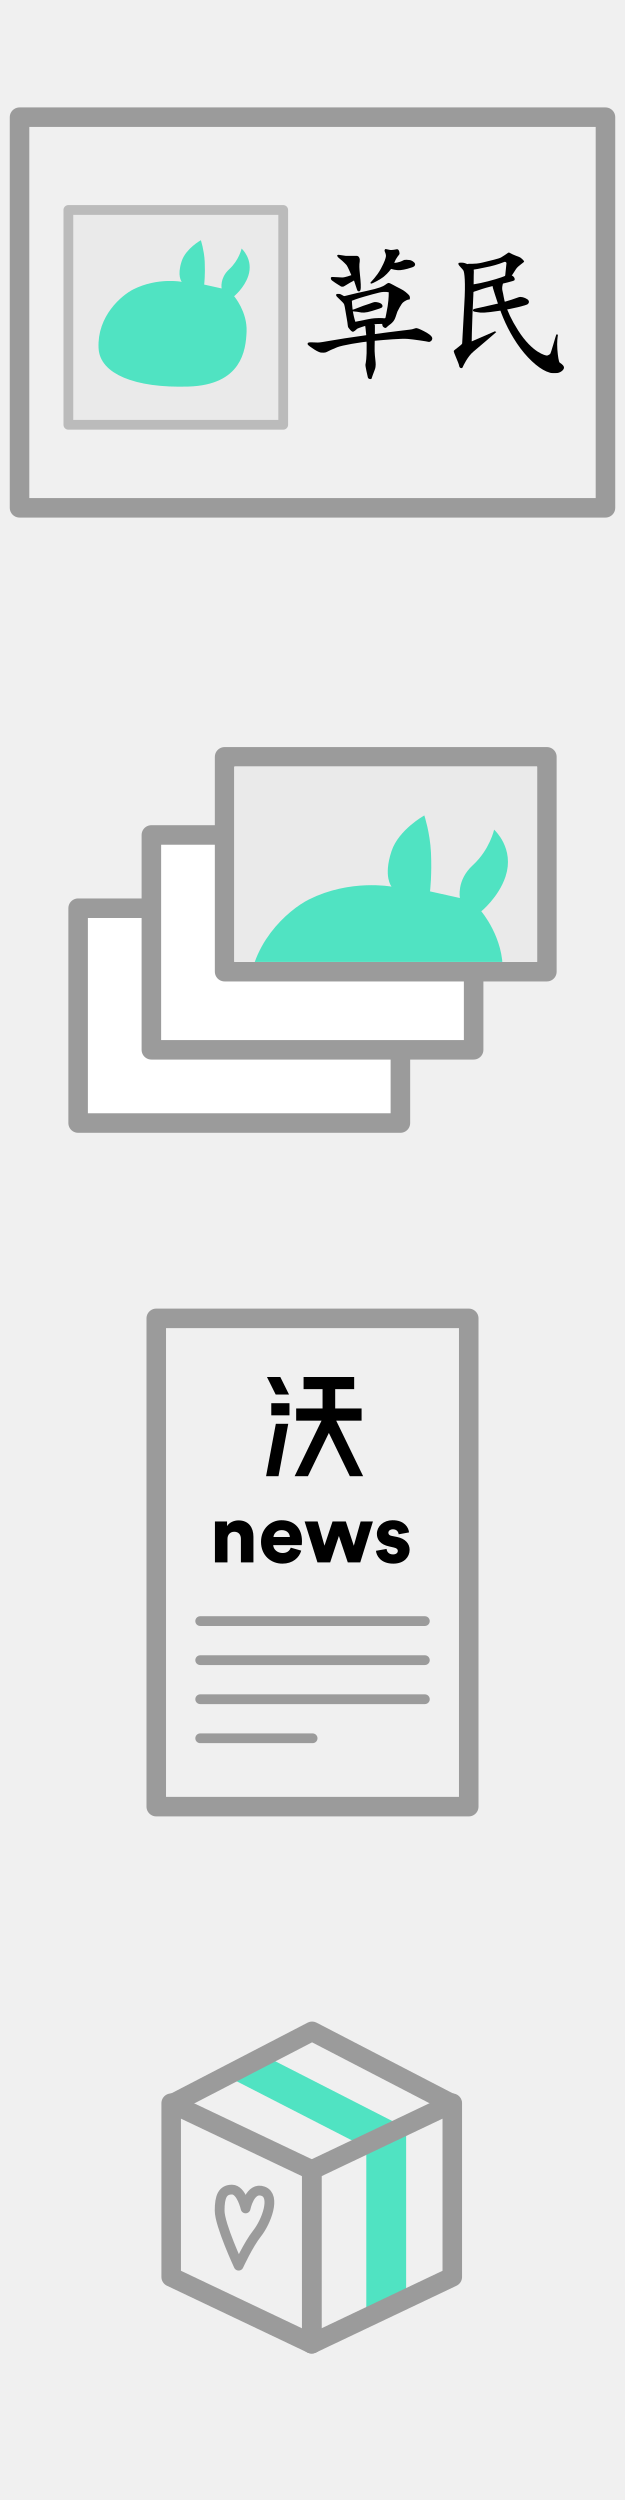
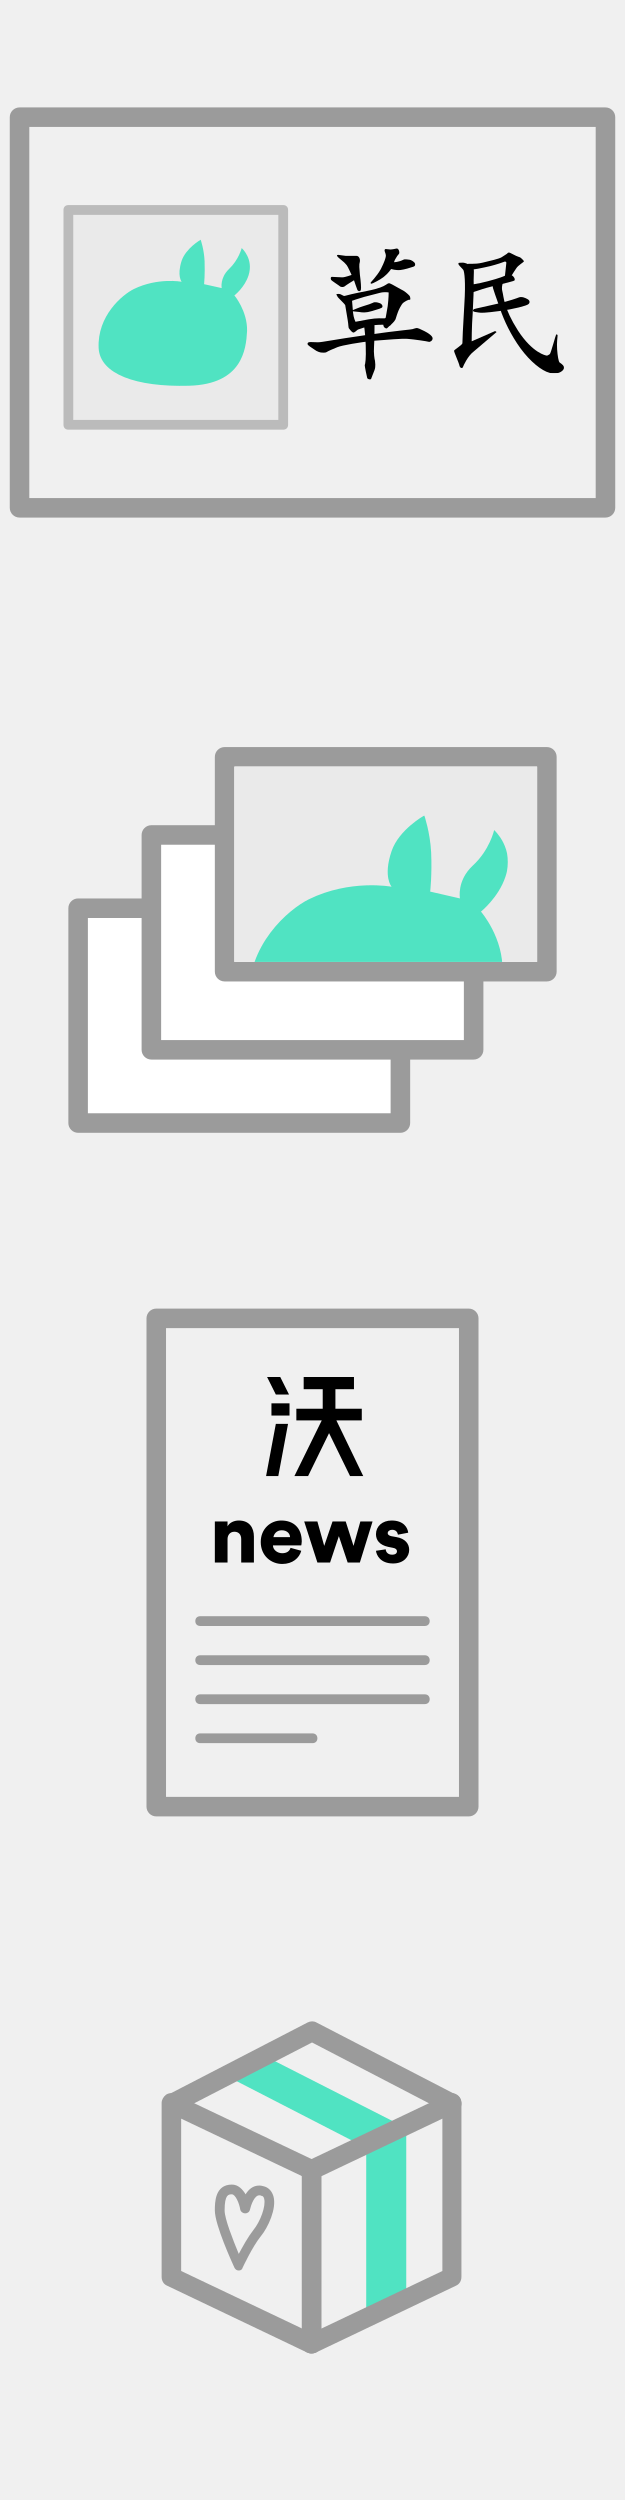
- <svg xmlns="http://www.w3.org/2000/svg" xmlns:xlink="http://www.w3.org/1999/xlink" width="128px" height="512px" viewBox="0 0 128 512" version="1.1">
-   <defs>
-     <polygon id="path-1" points="15.212 19.234 15.212 0.279 0.489 0.279 0.489 19.234 15.212 19.234" />
-     <polygon id="path-3" points="0 0 62 0 62 40 0 40" />
-   </defs>
-   <g id="Home" stroke="none" stroke-width="1" fill="none" fill-rule="evenodd">
+ <svg xmlns="http://www.w3.org/2000/svg" version="1.1" id="Layer_1" x="0px" y="0px" viewBox="0 0 128 512" enable-background="new 0 0 128 512" xml:space="preserve">
+   <g id="Home">
    <g id="wo-august-2-gifts">
      <g id="草民證" transform="translate(4, 24)">
-         <rect id="Rectangle-12" stroke="#9B9B9B" stroke-width="4" stroke-linecap="round" stroke-linejoin="round" x="0" y="0" width="120" height="80" />
+         <g id="Rectangle-12">
+           <path fill="#9B9B9B" d="M120,82H0c-1.1,0-2-0.9-2-2V0c0-1.1,0.9-2,2-2h120c1.1,0,2,0.9,2,2v80C122,81.1,121.1,82,120,82z M2,78      h116V2H2V78z" />
+         </g>
        <g id="草民頭像" transform="translate(10, 19)">
-           <rect id="Rectangle-28" stroke="#BBBBBB" stroke-width="2" stroke-linecap="round" stroke-linejoin="round" fill="#EAEAEA" x="0" y="0" width="44" height="44" />
-           <path d="M23.218,14.712 C23.218,14.712 22.193,13.528 23.218,10.455 C24.069,7.9 27.135,6.197 27.135,6.197 C27.135,6.197 27.816,8.241 27.929,10.625 C28.056,13.288 27.816,15.28 27.816,15.28 L31.392,16.075 C31.392,16.075 30.964,13.955 32.925,12.158 C34.968,10.284 35.479,7.9 35.479,7.9 C35.479,7.9 37.977,10.114 36.842,13.52 C36.021,15.981 33.947,17.664 33.947,17.664 C33.947,17.664 36.671,20.843 36.501,24.93 C36.341,28.769 35.479,35.83 24.58,36.17 C13.681,36.511 6.458,33.609 6.188,28.336 C5.847,21.695 10.956,17.437 13.34,16.245 C18.283,13.774 23.218,14.712 23.218,14.712 L23.218,14.712 Z" id="Page-1" fill="#50E3C2" />
+           <g id="Rectangle-28">
+             <rect fill="#EAEAEA" width="44" height="44" />
+             <path fill="#BBBBBB" d="M44,45H0c-0.6,0-1-0.4-1-1V0c0-0.6,0.4-1,1-1h44c0.6,0,1,0.4,1,1v44C45,44.6,44.6,45,44,45z M1,43h42V1       H1V43z" />
+           </g>
+           <g id="Page-1">
+             <path fill="#50E3C2" d="M23.2,14.7c0,0-1-1.2,0-4.3c0.9-2.6,3.9-4.3,3.9-4.3s0.7,2,0.8,4.4c0.1,2.7-0.1,4.7-0.1,4.7l3.6,0.8       c0,0-0.4-2.1,1.5-3.9c2-1.9,2.6-4.3,2.6-4.3s2.5,2.2,1.4,5.6c-0.8,2.5-2.9,4.1-2.9,4.1s2.7,3.2,2.6,7.3       c-0.2,3.8-1,10.9-11.9,11.2S6.5,33.6,6.2,28.3c-0.3-6.6,4.8-10.9,7.2-12.1C18.3,13.8,23.2,14.7,23.2,14.7L23.2,14.7z" />
+           </g>
        </g>
      </g>
-       <g id="Postcards" transform="translate(16, 155)" stroke="#9B9B9B" stroke-width="4" fill="#FFFFFF" stroke-linecap="round" stroke-linejoin="round">
-         <rect id="Rectangle-12" x="0" y="31" width="66" height="44" />
-         <rect id="Rectangle-12" x="15" y="16" width="66" height="44" />
-         <rect id="Rectangle-12" x="30" y="0" width="66" height="44" />
+       <g id="Postcards" transform="translate(16, 155)">
+         <g id="Rectangle-12_1_">
+           <rect y="31" fill="#FFFFFF" width="66" height="44" />
+           <path fill="#9B9B9B" d="M66,77H0c-1.1,0-2-0.9-2-2V31c0-1.1,0.9-2,2-2h66c1.1,0,2,0.9,2,2v44C68,76.1,67.1,77,66,77z M2,73h62      V33H2V73z" />
+         </g>
+         <g id="Rectangle-12_2_">
+           <rect x="15" y="16" fill="#FFFFFF" width="66" height="44" />
+           <path fill="#9B9B9B" d="M81,62H15c-1.1,0-2-0.9-2-2V16c0-1.1,0.9-2,2-2h66c1.1,0,2,0.9,2,2v44C83,61.1,82.1,62,81,62z M17,58h62      V18H17V58z" />
+         </g>
+         <g id="Rectangle-12_3_">
+           <rect x="30" fill="#FFFFFF" width="66" height="44" />
+           <path fill="#9B9B9B" d="M96,46H30c-1.1,0-2-0.9-2-2V0c0-1.1,0.9-2,2-2h66c1.1,0,2,0.9,2,2v44C98,45.1,97.1,46,96,46z M32,42h62      V2H32V42z" />
+         </g>
      </g>
      <g id="草報" transform="translate(32, 270)">
-         <rect id="Rectangle-13" stroke="#9B9B9B" stroke-width="4" stroke-linecap="round" stroke-linejoin="round" x="0" y="0" width="64" height="100" />
-         <path d="M14.585,45.172 C14.585,44.328 15.125,43.704 15.969,43.704 C16.897,43.704 17.336,44.328 17.336,45.155 L17.336,49.983 L19.902,49.983 L19.902,44.716 C19.902,42.877 18.957,41.374 16.847,41.374 C15.986,41.374 14.956,41.763 14.501,42.556 L14.501,41.594 L12.019,41.594 L12.019,49.983 L14.585,49.983 L14.585,45.172 Z M24.004,44.784 C24.054,44.159 24.594,43.366 25.675,43.366 C26.89,43.366 27.329,44.143 27.363,44.784 L24.004,44.784 Z M27.548,46.961 C27.312,47.62 26.789,48.059 25.86,48.059 C24.865,48.059 24.004,47.383 23.953,46.438 L29.793,46.438 C29.81,46.387 29.844,45.999 29.844,45.645 C29.844,42.944 28.24,41.341 25.641,41.341 C23.464,41.341 21.455,43.062 21.455,45.763 C21.455,48.582 23.514,50.236 25.827,50.236 C27.953,50.236 29.287,49.021 29.692,47.569 L27.548,46.961 Z M36.106,41.594 L34.452,46.556 L33.051,41.594 L30.384,41.594 L33.017,49.983 L35.617,49.983 L37.406,44.564 L39.229,49.983 L41.778,49.983 L44.377,41.594 L41.862,41.594 L40.461,46.573 L38.824,41.594 L36.106,41.594 Z M45.002,47.603 C45.069,48.531 45.913,50.236 48.546,50.236 C50.791,50.236 51.889,48.835 51.889,47.4 C51.889,46.168 51.045,45.122 49.306,44.767 L48.192,44.548 C47.821,44.48 47.534,44.278 47.534,43.923 C47.534,43.484 47.956,43.197 48.445,43.197 C49.222,43.197 49.576,43.67 49.644,44.227 L51.77,43.839 C51.686,42.86 50.842,41.341 48.411,41.341 C46.538,41.341 45.187,42.59 45.187,44.126 C45.187,45.307 45.896,46.32 47.686,46.708 L48.648,46.928 C49.272,47.063 49.475,47.316 49.475,47.62 C49.475,47.991 49.154,48.345 48.496,48.345 C47.618,48.345 47.213,47.788 47.179,47.215 L45.002,47.603 Z" id="news" fill="#000000" />
-         <g id="沃" transform="translate(22.49299, 12.004)" fill="#000000">
-           <polygon id="Fill-2" points="0.177 0 1.966 3.598 4.699 3.598 2.91 0" />
-           <polygon id="Fill-3" points="1.065 7.854 4.791 7.854 4.791 5.367 1.065 5.366" />
-           <polygon id="Fill-4" points="1.998 9.591 0 20.322 2.543 20.322 4.541 9.591" />
-           <polygon id="Fill-5" points="7.68 0 7.68 2.488 11.566 2.488 11.566 6.455 6.163 6.455 6.163 8.943 11.362 8.943 5.847 20.322 8.566 20.322 12.861 11.46 17.156 20.322 19.875 20.322 14.36 8.943 19.559 8.943 19.559 6.455 14.155 6.455 14.155 2.488 18.041 2.488 18.041 0" />
+         <g id="Rectangle-13">
+           <path fill="#9B9B9B" d="M64,102H0c-1.1,0-2-0.9-2-2V0c0-1.1,0.9-2,2-2h64c1.1,0,2,0.9,2,2v100C66,101.1,65.1,102,64,102z M2,98      h60V2H2V98z" />
        </g>
-         <path d="M9,62 L55.011,62" id="Line" stroke="#9B9B9B" stroke-width="2" stroke-linecap="round" stroke-linejoin="round" />
-         <path d="M9,70 L55.011,70" id="Line" stroke="#9B9B9B" stroke-width="2" stroke-linecap="round" stroke-linejoin="round" />
-         <path d="M9,78 L55.011,78" id="Line" stroke="#9B9B9B" stroke-width="2" stroke-linecap="round" stroke-linejoin="round" />
-         <path d="M9,86 L32.022,86" id="Line" stroke="#9B9B9B" stroke-width="2" stroke-linecap="round" stroke-linejoin="round" />
-       </g>
-       <g id="Page-1" transform="translate(63, 51)">
-         <path d="M6.337,1.18 C5.846,1.235 6.146,1.537 6.146,1.537 C6.086,1.627 6.636,2.014 7.154,2.469 C7.578,2.841 7.795,3.115 7.986,3.306 C8.177,3.499 8.954,5.35 8.954,5.35 C8.954,5.35 7.69,5.827 7.09,5.827 C6.49,5.827 5.391,5.699 5.028,5.721 C4.665,5.744 4.741,6.009 4.823,6.256 C4.905,6.503 6.553,7.475 6.746,7.614 C6.804,7.657 7.154,7.861 7.563,7.573 C7.972,7.285 9.499,6.448 9.499,6.448 C9.499,6.448 10.099,8.204 10.153,8.423 C10.208,8.643 10.644,8.862 10.808,8.424 C10.971,7.985 10.876,6.709 10.712,5.186 C10.583,3.982 10.548,3.21 10.671,2.552 C10.77,2.021 10.535,1.399 10.045,1.399 L7.809,1.399 L6.337,1.18 Z" id="Fill-1" fill="#000000" />
-         <path d="M15.783,0.453 C15.894,0.731 16.11,1.194 16.029,1.564 C15.947,1.934 15.865,2.428 15.007,4.033 C14.146,5.643 12.921,6.75 12.88,6.873 C12.839,6.997 12.921,7.08 13.084,7.08 C13.248,7.08 14.95,6.197 15.579,5.68 C16.479,4.939 17.092,4.075 17.092,4.075 C17.092,4.075 18.115,4.404 19.014,4.322 C19.914,4.239 21.1,3.869 21.427,3.745 C21.754,3.622 22.081,3.457 21.999,3.046 C21.918,2.634 21.141,2.264 20.936,2.264 C20.732,2.264 19.981,2.112 19.627,2.305 C18.646,2.84 17.746,2.84 17.746,2.84 C17.746,2.84 17.869,2.47 18.073,2.099 C18.278,1.728 18.605,1.317 18.769,1.111 C18.933,0.905 18.728,-0.041 18.278,0.041 C17.828,0.123 17.419,0.206 17.092,0.206 C16.765,0.206 16.152,0 15.988,0 C15.825,0 15.702,0.247 15.783,0.453" id="Fill-3" fill="#000000" />
-         <path d="M9.063,10.592 C9.063,10.592 9.117,11.936 9.308,13.006 C9.499,14.076 9.772,14.9 9.772,14.9 C9.772,14.9 10.835,14.68 12.498,14.35 C14.161,14.021 15.524,14.159 15.688,14.186 C15.852,14.213 15.961,14.103 15.961,13.994 C15.961,13.884 16.191,13.024 16.397,11.689 C16.642,10.098 16.615,8.863 16.615,8.863 C16.615,8.863 15.824,8.644 14.679,8.918 C13.534,9.192 13.098,9.329 11.626,9.741 C10.154,10.152 9.063,10.592 9.063,10.592 M6.391,9.192 C6.936,9.192 7.264,9.686 7.591,9.631 C7.918,9.576 9.444,9.137 12.062,8.588 C14.679,8.04 15.552,7.6 15.824,7.381 C16.097,7.162 16.424,6.942 16.642,6.942 C16.86,6.942 18.006,7.656 18.932,8.094 C19.859,8.534 20.404,9.082 20.731,9.411 C21.059,9.741 21.004,10.399 20.786,10.345 C20.568,10.29 19.914,10.619 19.532,10.948 C19.151,11.278 18.496,12.595 18.387,12.814 C18.278,13.033 18.114,13.747 17.842,14.35 C17.569,14.954 16.969,15.394 16.806,15.503 C16.642,15.613 16.397,15.832 16.097,16.107 C15.88,16.306 15.464,15.986 15.361,15.777 C15.279,15.613 15.279,15.338 15.279,15.338 C15.279,15.338 13.534,15.338 12.716,15.503 C11.898,15.668 10.317,16.217 10.154,16.326 C9.99,16.436 9.499,17.04 9.172,16.93 C8.845,16.82 8.518,16.271 8.354,16.107 C8.191,15.942 8.245,15.394 8.027,14.296 C7.809,13.198 7.645,11.772 7.481,11.332 C7.318,10.893 5.846,9.748 5.846,9.521 C5.846,9.192 5.846,9.192 6.391,9.192" id="Fill-5" fill="#000000" />
-         <path d="M9.09,12.704 C9.153,12.81 9.99,12.787 10.562,12.924 C11.135,13.061 11.817,13.116 13.207,12.677 C14.598,12.238 15.197,12.1 15.306,11.853 C15.416,11.607 15.279,11.25 14.816,11.058 C14.352,10.866 13.725,10.783 13.371,10.948 C13.016,11.113 12.334,11.305 11.38,11.634 C10.426,11.963 9.553,12.375 9.308,12.403 C9.063,12.43 9.008,12.567 9.09,12.704" id="Fill-7" fill="#000000" />
-         <path d="M0.012,19.509 C0.012,19.683 0.829,20.222 1.374,20.579 C1.92,20.936 2.547,21.21 2.738,21.21 C2.928,21.21 3.556,21.292 3.883,21.101 C4.21,20.909 5.11,20.497 6.064,20.113 C7.018,19.728 10.699,19.07 13.371,18.823 C16.042,18.576 19.232,18.302 20.513,18.411 C21.795,18.521 24.521,18.933 24.766,19.015 C25.012,19.098 25.53,18.796 25.53,18.302 C25.53,17.808 24.63,17.232 23.812,16.82 C22.995,16.409 22.422,16.134 22.122,16.216 C21.822,16.299 21.632,16.353 21.386,16.436 C21.141,16.518 19.069,16.683 12.035,17.644 C5.001,18.604 2.983,19.152 2.084,19.152 C1.184,19.152 0.475,19.043 0.203,19.152 C-0.07,19.262 0.012,19.372 0.012,19.509" id="Fill-9" fill="#000000" />
-         <path d="M12.035,14.652 C12.245,14.547 13.098,14.954 13.371,15.092 C13.643,15.229 13.78,15.503 13.78,15.695 C13.78,15.887 13.78,18.658 13.725,19.948 C13.67,21.238 13.862,22.527 13.888,22.856 C13.916,23.186 14.052,23.982 13.752,24.723 C13.453,25.464 13.152,26.341 13.098,26.534 C13.044,26.725 12.416,26.671 12.334,26.287 C12.253,25.902 11.789,23.982 11.844,23.653 C11.899,23.323 12.144,22.445 12.089,19.509 C12.035,16.573 11.68,15.283 11.708,15.064 C11.735,14.845 11.871,14.735 12.035,14.652" id="Fill-11" fill="#000000" />
-         <path d="M30.888,3.14 C30.923,3.357 31.715,4.08 31.894,4.382 C32.12,4.761 32.377,6.678 32.089,11.349 C31.801,16.02 31.699,19.069 31.65,19.345 C31.601,19.62 30.039,20.639 29.935,20.861 C29.83,21.083 30.967,23.365 31.032,23.913 C31.097,24.46 31.644,24.504 31.747,24.228 C31.851,23.951 32.793,21.956 33.973,20.999 C35.154,20.041 38.638,17.007 38.638,17.007 L38.362,16.847 L33.604,18.92 C33.604,18.92 33.653,15.873 33.765,13.346 C33.878,10.819 34.037,7.851 34.008,6.425 C33.98,4.998 34.179,4.061 33.845,3.739 C33.511,3.416 32.299,2.782 31.644,2.796 C30.991,2.809 30.826,2.757 30.888,3.14" id="Fill-13" fill="#000000" />
-         <path d="M32.716,3.096 C32.968,2.919 34.082,3.197 35.779,2.776 C37.476,2.356 39.216,1.977 39.637,1.711 C40.057,1.445 40.858,0.957 40.983,0.826 C41.108,0.694 41.279,0.691 41.452,0.816 C41.625,0.941 42.27,1.228 42.7,1.391 C43.13,1.554 43.3,1.594 43.516,1.718 C43.732,1.842 44.339,2.388 44.343,2.559 C44.347,2.731 43.166,3.398 42.711,4.051 C42.255,4.704 41.388,6.138 41.222,6.356 C41.056,6.573 40.444,5.814 40.441,5.684 C40.439,5.556 40.729,3.062 40.726,2.89 C40.723,2.718 40.464,2.552 40.295,2.641 C40.126,2.731 38.645,3.276 37.372,3.559 C36.099,3.842 33.382,4.412 33.081,4.29 C32.78,4.167 32.59,3.184 32.716,3.096" id="Fill-15" fill="#000000" />
-         <path d="M33.227,7.333 C33.402,7.286 34.589,7.22 36.922,6.614 C39.254,6.009 40.565,5.511 40.732,5.336 C40.9,5.16 41.669,5.274 42.015,5.524 C42.362,5.774 42.497,6.157 42.373,6.375 C42.25,6.592 40.339,6.974 37.54,7.674 C34.74,8.375 33.815,8.994 33.258,8.877 C32.702,8.759 32.85,7.684 32.89,7.511 C32.929,7.339 33.058,7.379 33.227,7.333" id="Fill-17" fill="#000000" />
-         <path d="M33.889,12.682 C34.031,12.888 34.446,12.843 34.96,12.961 C35.474,13.08 36.242,13.107 39.217,12.66 C42.192,12.214 44.779,11.518 45.072,11.297 C45.366,11.076 45.485,10.602 44.966,10.269 C44.448,9.936 43.719,9.694 43.211,9.876 C42.703,10.058 41.307,10.601 38.804,11.21 C36.301,11.818 34.221,12.204 34.052,12.293 C33.883,12.382 33.801,12.555 33.889,12.682" id="Fill-19" fill="#000000" />
-         <g id="Group-23" transform="translate(37.2963, 6.226529)">
-           <mask id="mask-2" fill="white">
-             <use xlink:href="#path-1" />
-           </mask>
-           <g id="Clip-22" />
-           <path d="M1.336,0.283 C1.583,0.257 2.442,0.383 2.651,0.626 C2.861,0.869 2.34,1.415 2.649,2.52 C2.957,3.625 2.879,5.85 5.835,10.483 C8.792,15.116 11.5,15.596 11.705,15.592 C11.909,15.588 12.152,15.418 12.353,15.291 C12.555,15.163 13.543,11.355 13.664,11.271 C13.785,11.186 13.991,11.305 13.954,11.471 C13.916,11.636 13.736,12.875 13.848,14.313 C13.958,15.752 14.144,16.859 14.311,17.021 C14.478,17.182 15.014,17.418 15.188,17.909 C15.361,18.399 14.597,19.073 13.822,19.172 C13.278,19.241 12.803,19.357 11.606,18.846 C9.826,18.086 7.457,15.925 5.56,13.082 C3.662,10.239 2.545,7.586 1.631,4.805 C0.716,2.025 0.367,0.961 0.527,0.752 C0.687,0.543 0.846,0.334 1.336,0.283" id="Fill-21" fill="#000000" mask="url(#mask-2)" />
+         <g id="news">
+           <path d="M14.6,45.2c0-0.8,0.5-1.5,1.4-1.5c0.9,0,1.4,0.6,1.4,1.5V50h2.6v-5.3c0-1.8-0.9-3.3-3.1-3.3c-0.9,0-1.9,0.4-2.3,1.2v-1      H12V50h2.6V45.2z M24,44.8c0.1-0.6,0.6-1.4,1.7-1.4c1.2,0,1.7,0.8,1.7,1.4H24z M27.5,47c-0.2,0.7-0.8,1.1-1.7,1.1      c-1,0-1.9-0.7-1.9-1.6h5.8c0-0.1,0.1-0.4,0.1-0.8c0-2.7-1.6-4.3-4.2-4.3c-2.2,0-4.2,1.7-4.2,4.4c0,2.8,2.1,4.5,4.4,4.5      c2.1,0,3.5-1.2,3.9-2.7L27.5,47z M36.1,41.6l-1.7,5l-1.4-5h-2.7L33,50h2.6l1.8-5.4l1.8,5.4h2.5l2.6-8.4h-2.5l-1.4,5l-1.6-5H36.1      z M45,47.6c0.1,0.9,0.9,2.6,3.5,2.6c2.2,0,3.3-1.4,3.3-2.8c0-1.2-0.8-2.3-2.6-2.6l-1.1-0.2c-0.4-0.1-0.7-0.3-0.7-0.6      c0-0.4,0.4-0.7,0.9-0.7c0.8,0,1.1,0.5,1.2,1l2.1-0.4c-0.1-1-0.9-2.5-3.4-2.5c-1.9,0-3.2,1.2-3.2,2.8c0,1.2,0.7,2.2,2.5,2.6      l1,0.2c0.6,0.1,0.8,0.4,0.8,0.7c0,0.4-0.3,0.7-1,0.7c-0.9,0-1.3-0.6-1.3-1.1L45,47.6z" />
+         </g>
+         <g id="沃" transform="translate(22.49299, 12.004)">
+           <g id="Fill-2">
+             <polygon points="0.2,0 2,3.6 4.7,3.6 2.9,0      " />
+           </g>
+           <g id="Fill-3">
+             <polygon points="1.1,7.9 4.8,7.9 4.8,5.4 1.1,5.4      " />
+           </g>
+           <g id="Fill-4">
+             <polygon points="2,9.6 0,20.3 2.5,20.3 4.5,9.6      " />
+           </g>
+           <g id="Fill-5">
+             <polygon points="7.7,0 7.7,2.5 11.6,2.5 11.6,6.5 6.2,6.5 6.2,8.9 11.4,8.9 5.8,20.3 8.6,20.3 12.9,11.5 17.2,20.3 19.9,20.3        14.4,8.9 19.6,8.9 19.6,6.5 14.2,6.5 14.2,2.5 18,2.5 18,0      " />
+           </g>
+         </g>
+         <g id="Line">
+           <path fill="#9B9B9B" d="M55,63H9c-0.6,0-1-0.4-1-1s0.4-1,1-1h46c0.6,0,1,0.4,1,1S55.6,63,55,63z" />
+         </g>
+         <g id="Line_1_">
+           <path fill="#9B9B9B" d="M55,71H9c-0.6,0-1-0.4-1-1s0.4-1,1-1h46c0.6,0,1,0.4,1,1S55.6,71,55,71z" />
+         </g>
+         <g id="Line_2_">
+           <path fill="#9B9B9B" d="M55,79H9c-0.6,0-1-0.4-1-1s0.4-1,1-1h46c0.6,0,1,0.4,1,1S55.6,79,55,79z" />
+         </g>
+         <g id="Line_3_">
+           <path fill="#9B9B9B" d="M32,87H9c-0.6,0-1-0.4-1-1s0.4-1,1-1h23c0.6,0,1,0.4,1,1S32.6,87,32,87z" />
        </g>
      </g>
-       <g id="Page-1" transform="translate(48, 157)">
-         <mask id="mask-4" fill="white">
-           <use xlink:href="#path-3" />
+       <g id="Page-1_1_" transform="translate(63, 51)">
+         <g id="Fill-1">
+           <path d="M6.3,1.2C5.8,1.2,6.1,1.5,6.1,1.5C6.1,1.6,6.6,2,7.2,2.5C7.6,2.8,7.8,3.1,8,3.3c0.2,0.2,1,2,1,2S7.7,5.8,7.1,5.8      S5.4,5.7,5,5.7C4.7,5.7,4.7,6,4.8,6.3c0.1,0.2,1.7,1.2,1.9,1.4c0.1,0,0.4,0.2,0.8,0C8,7.3,9.5,6.4,9.5,6.4s0.6,1.8,0.7,2      c0.1,0.2,0.5,0.4,0.7,0C11,8,10.9,6.7,10.7,5.2c-0.1-1.2-0.2-2,0-2.6C10.8,2,10.5,1.4,10,1.4H7.8L6.3,1.2z" />
+         </g>
+         <g id="Fill-3_1_">
+           <path d="M15.8,0.5c0.1,0.3,0.3,0.7,0.2,1.1c-0.1,0.4-0.2,0.9-1,2.5c-0.9,1.6-2.1,2.7-2.1,2.8c0,0.1,0,0.2,0.2,0.2      c0.2,0,1.9-0.9,2.5-1.4c0.9-0.7,1.5-1.6,1.5-1.6s1,0.3,1.9,0.2c0.9-0.1,2.1-0.5,2.4-0.6C21.8,3.6,22.1,3.5,22,3      c-0.1-0.4-0.9-0.8-1.1-0.8c-0.2,0-1-0.2-1.3,0c-1,0.5-1.9,0.5-1.9,0.5s0.1-0.4,0.3-0.7c0.2-0.4,0.5-0.8,0.7-1      c0.2-0.2,0-1.2-0.5-1.1c-0.5,0.1-0.9,0.2-1.2,0.2S16.2,0,16,0S15.7,0.2,15.8,0.5" />
+         </g>
+         <g id="Fill-5_1_">
+           <path d="M9.1,10.6c0,0,0.1,1.3,0.2,2.4s0.5,1.9,0.5,1.9s1.1-0.2,2.7-0.5s3-0.2,3.2-0.2c0.2,0,0.3-0.1,0.3-0.2      c0-0.1,0.2-1,0.4-2.3c0.2-1.6,0.2-2.8,0.2-2.8s-0.8-0.2-1.9,0.1c-1.1,0.3-1.6,0.4-3.1,0.8C10.2,10.2,9.1,10.6,9.1,10.6 M6.4,9.2      c0.5,0,0.9,0.5,1.2,0.4c0.3-0.1,1.9-0.5,4.5-1c2.6-0.5,3.5-1,3.8-1.2c0.3-0.2,0.6-0.4,0.8-0.4c0.2,0,1.4,0.7,2.3,1.2      c0.9,0.4,1.5,1,1.8,1.3c0.3,0.3,0.3,1,0.1,0.9c-0.2-0.1-0.9,0.3-1.3,0.6c-0.4,0.3-1,1.6-1.1,1.9c-0.1,0.2-0.3,0.9-0.5,1.5      c-0.3,0.6-0.9,1-1,1.2c-0.2,0.1-0.4,0.3-0.7,0.6c-0.2,0.2-0.6-0.1-0.7-0.3c-0.1-0.2-0.1-0.4-0.1-0.4s-1.7,0-2.6,0.2      c-0.8,0.2-2.4,0.7-2.6,0.8c-0.2,0.1-0.7,0.7-1,0.6c-0.3-0.1-0.7-0.7-0.8-0.8c-0.2-0.2-0.1-0.7-0.3-1.8c-0.2-1.1-0.4-2.5-0.5-3      c-0.2-0.4-1.6-1.6-1.6-1.8C5.8,9.2,5.8,9.2,6.4,9.2" />
+         </g>
+         <g id="Fill-7">
+           <path d="M9.1,12.7c0.1,0.1,0.9,0.1,1.5,0.2c0.6,0.1,1.3,0.2,2.6-0.2c1.4-0.4,2-0.6,2.1-0.8c0.1-0.2,0-0.6-0.5-0.8      c-0.5-0.2-1.1-0.3-1.4-0.1c-0.4,0.2-1,0.4-2,0.7c-1,0.3-1.8,0.7-2.1,0.8C9.1,12.4,9,12.6,9.1,12.7" />
+         </g>
+         <g id="Fill-9">
+           <path d="M0,19.5c0,0.2,0.8,0.7,1.4,1.1c0.5,0.4,1.2,0.6,1.4,0.6c0.2,0,0.8,0.1,1.1-0.1c0.3-0.2,1.2-0.6,2.2-1      c1-0.4,4.6-1,7.3-1.3c2.7-0.2,5.9-0.5,7.1-0.4c1.3,0.1,4,0.5,4.3,0.6c0.2,0.1,0.8-0.2,0.8-0.7c0-0.5-0.9-1.1-1.7-1.5      c-0.8-0.4-1.4-0.7-1.7-0.6c-0.3,0.1-0.5,0.1-0.7,0.2c-0.2,0.1-2.3,0.2-9.4,1.2c-7,1-9.1,1.5-10,1.5s-1.6-0.1-1.9,0      C-0.1,19.3,0,19.4,0,19.5" />
+         </g>
+         <g id="Fill-11">
+           <path d="M12,14.7c0.2-0.1,1.1,0.3,1.3,0.4c0.3,0.1,0.4,0.4,0.4,0.6c0,0.2,0,3-0.1,4.3c-0.1,1.3,0.1,2.6,0.2,2.9      c0,0.3,0.2,1.1-0.1,1.9c-0.3,0.7-0.6,1.6-0.7,1.8c-0.1,0.2-0.7,0.1-0.8-0.2c-0.1-0.4-0.5-2.3-0.5-2.6c0.1-0.3,0.3-1.2,0.2-4.1      c-0.1-2.9-0.4-4.2-0.4-4.4C11.7,14.8,11.9,14.7,12,14.7" />
+         </g>
+         <g id="Fill-13">
+           <path d="M30.9,3.1c0,0.2,0.8,0.9,1,1.2c0.2,0.4,0.5,2.3,0.2,7c-0.3,4.7-0.4,7.7-0.4,8c0,0.3-1.6,1.3-1.7,1.5      c-0.1,0.2,1,2.5,1.1,3.1c0.1,0.5,0.6,0.6,0.7,0.3c0.1-0.3,1-2.3,2.2-3.2c1.2-1,4.7-4,4.7-4l-0.3-0.2l-4.8,2.1c0,0,0-3,0.2-5.6      c0.1-2.5,0.3-5.5,0.2-6.9c0-1.4,0.2-2.4-0.2-2.7c-0.3-0.3-1.5-1-2.2-0.9C31,2.8,30.8,2.8,30.9,3.1" />
+         </g>
+         <g id="Fill-15">
+           <path d="M32.7,3.1c0.3-0.2,1.4,0.1,3.1-0.3c1.7-0.4,3.4-0.8,3.9-1.1C40.1,1.4,40.9,1,41,0.8c0.1-0.1,0.3-0.1,0.5,0      c0.2,0.1,0.8,0.4,1.2,0.6c0.4,0.2,0.6,0.2,0.8,0.3c0.2,0.1,0.8,0.7,0.8,0.8c0,0.2-1.2,0.8-1.6,1.5c-0.5,0.7-1.3,2.1-1.5,2.3      c-0.2,0.2-0.8-0.5-0.8-0.7c0-0.1,0.3-2.6,0.3-2.8c0-0.2-0.3-0.3-0.4-0.2c-0.2,0.1-1.7,0.6-2.9,0.9c-1.3,0.3-4,0.9-4.3,0.7      C32.8,4.2,32.6,3.2,32.7,3.1" />
+         </g>
+         <g id="Fill-17">
+           <path d="M33.2,7.3c0.2,0,1.4-0.1,3.7-0.7c2.3-0.6,3.6-1.1,3.8-1.3c0.2-0.2,0.9-0.1,1.3,0.2c0.3,0.3,0.5,0.6,0.4,0.9      c-0.1,0.2-2,0.6-4.8,1.3c-2.8,0.7-3.7,1.3-4.3,1.2c-0.6-0.1-0.4-1.2-0.4-1.4C32.9,7.3,33.1,7.4,33.2,7.3" />
+         </g>
+         <g id="Fill-19">
+           <path d="M33.9,12.7c0.1,0.2,0.6,0.2,1.1,0.3c0.5,0.1,1.3,0.1,4.3-0.3c3-0.4,5.6-1.1,5.9-1.4c0.3-0.2,0.4-0.7-0.1-1      c-0.5-0.3-1.2-0.6-1.8-0.4c-0.5,0.2-1.9,0.7-4.4,1.3c-2.5,0.6-4.6,1-4.8,1.1C33.9,12.4,33.8,12.6,33.9,12.7" />
+         </g>
+         <g id="Group-23" transform="translate(37.2963, 6.226529)">
+           <g id="Clip-22">
+ 				</g>
+           <defs>
+             <filter id="Adobe_OpacityMaskFilter" filterUnits="userSpaceOnUse" x="0.5" y="0.3" width="14.7" height="19">
+               <feColorMatrix type="matrix" values="1 0 0 0 0  0 1 0 0 0  0 0 1 0 0  0 0 0 1 0" />
+             </filter>
+           </defs>
+           <mask maskUnits="userSpaceOnUse" x="0.5" y="0.3" width="14.7" height="19" id="mask-2_1_">
+             <g filter="url(#Adobe_OpacityMaskFilter)">
+               <polygon id="path-1_1_" fill="#FFFFFF" points="15.2,19.2 15.2,0.3 0.5,0.3 0.5,19.2       " />
+             </g>
+           </mask>
+           <g id="Fill-21" mask="url(#mask-2_1_)">
+             <path d="M1.3,0.3c0.2,0,1.1,0.1,1.3,0.3c0.2,0.2-0.3,0.8,0,1.9c0.3,1.1,0.2,3.3,3.2,8c3,4.6,5.7,5.1,5.9,5.1       c0.2,0,0.4-0.2,0.6-0.3c0.2-0.1,1.2-3.9,1.3-4c0.1-0.1,0.3,0,0.3,0.2c0,0.2-0.2,1.4-0.1,2.8c0.1,1.4,0.3,2.5,0.5,2.7       c0.2,0.2,0.7,0.4,0.9,0.9c0.2,0.5-0.6,1.2-1.4,1.3c-0.5,0.1-1,0.2-2.2-0.3c-1.8-0.8-4.1-2.9-6-5.8s-3-5.5-3.9-8.3       C0.7,2,0.4,1,0.5,0.8C0.7,0.5,0.8,0.3,1.3,0.3" />
+           </g>
+         </g>
+       </g>
+       <g id="Page-1_2_" transform="translate(48, 157)">
+         <g id="Mask">
+           <g id="path-3_1_">
+             <polygon fill="#EAEAEA" points="0,0 62,0 62,40 0,40      " />
+           </g>
+         </g>
+         <defs>
+           <filter id="Adobe_OpacityMaskFilter_1_" filterUnits="userSpaceOnUse" x="3" y="10" width="53" height="51.4">
+             <feColorMatrix type="matrix" values="1 0 0 0 0  0 1 0 0 0  0 0 1 0 0  0 0 0 1 0" />
+           </filter>
+         </defs>
+         <mask maskUnits="userSpaceOnUse" x="3" y="10" width="53" height="51.4" id="mask-4_1_">
+           <g filter="url(#Adobe_OpacityMaskFilter_1_)">
+             <polygon id="path-3_2_" fill="#FFFFFF" points="0,0 62,0 62,40 0,40      " />
+           </g>
        </mask>
-         <use id="Mask" fill="#EAEAEA" xlink:href="#path-3" />
-         <path d="M32.192,24.582 C32.192,24.582 30.438,22.554 32.192,17.291 C33.651,12.916 38.9,10 38.9,10 C38.9,10 40.067,13.5 40.261,17.583 C40.478,22.143 40.067,25.554 40.067,25.554 L46.191,26.915 C46.191,26.915 45.458,23.286 48.816,20.208 C52.316,17 53.191,12.916 53.191,12.916 C53.191,12.916 57.468,16.708 55.524,22.541 C54.119,26.755 50.566,29.637 50.566,29.637 C50.566,29.637 55.232,35.082 54.941,42.081 C54.667,48.655 53.191,60.746 34.526,61.33 C15.86,61.913 3.491,56.943 3.028,47.914 C2.444,36.54 11.194,29.249 15.277,27.207 C23.742,22.975 32.192,24.582 32.192,24.582 L32.192,24.582 Z" fill="#50E3C2" mask="url(#mask-4)" />
+         <g mask="url(#mask-4_1_)">
+           <path fill="#50E3C2" d="M32.2,24.6c0,0-1.8-2,0-7.3c1.5-4.4,6.7-7.3,6.7-7.3s1.2,3.5,1.4,7.6c0.2,4.6-0.2,8-0.2,8l6.1,1.4      c0,0-0.7-3.6,2.6-6.7c3.5-3.2,4.4-7.3,4.4-7.3s4.3,3.8,2.3,9.6c-1.4,4.2-5,7.1-5,7.1s4.7,5.4,4.4,12.4      c-0.3,6.6-1.7,18.7-20.4,19.2C15.9,61.9,3.5,56.9,3,47.9c-0.6-11.4,8.2-18.7,12.2-20.7C23.7,23,32.2,24.6,32.2,24.6L32.2,24.6z" />
+         </g>
      </g>
-       <polygon id="Rectangle-34" fill="#50E3C2" points="75.016 439.129 83.176 435.192 83.176 471.308 75.016 475.245" />
-       <polygon id="Path-12" fill="#50E3C2" points="53.455 420.653 81.172 434.814 72.851 438.753 45.49 424.718" />
-       <g id="Cube" transform="translate(35, 416)" stroke-linecap="round" stroke-width="4" stroke="#9B9B9B" stroke-linejoin="round">
-         <polygon id="Rectangle-14" points="0.056 14.737 28.843 28.421 28.843 64 0.056 50.316" />
-         <polyline id="Rectangle-14" points="57.629 14.737 28.843 28.421 28.843 64 57.629 50.316 57.629 14.737" />
-         <polyline id="Path-2" points="0.291 14.862 28.912 0.018 57.532 14.862" />
+       <g id="Rectangle-34">
+         <polygon fill="#50E3C2" points="75,439.1 83.2,435.2 83.2,471.3 75,475.2    " />
      </g>
-       <path d="M48.873,464.011 C48.873,464.011 44.983,455.649 44.983,452.736 C44.983,449.824 45.595,448.43 47.517,448.43 C49.438,448.43 50.299,452.287 50.299,452.287 C50.299,452.287 51.175,447.782 53.883,448.764 C56.592,449.745 54.476,455.107 52.675,457.375 C50.874,459.644 48.873,464.011 48.873,464.011 Z" id="Path-13" stroke="#9B9B9B" stroke-width="2" stroke-linecap="round" stroke-linejoin="round" />
+       <g id="Path-12">
+         <polygon fill="#50E3C2" points="53.5,420.7 81.2,434.8 72.9,438.8 45.5,424.7    " />
+       </g>
+       <g id="Cube" transform="translate(35, 416)">
+         <g id="Rectangle-14">
+           <path fill="#9B9B9B" d="M28.8,66c-0.3,0-0.6-0.1-0.9-0.2L-0.8,52.1c-0.7-0.3-1.1-1-1.1-1.8V14.7c0-0.7,0.4-1.3,0.9-1.7      c0.6-0.4,1.3-0.4,1.9-0.1l28.8,13.7c0.7,0.3,1.1,1,1.1,1.8V64c0,0.7-0.4,1.3-0.9,1.7C29.6,65.9,29.2,66,28.8,66z M2.1,49.1      l24.8,11.8V29.7L2.1,17.9V49.1z" />
+         </g>
+         <g id="Rectangle-14_1_">
+           <path fill="#9B9B9B" d="M28.8,66c-0.4,0-0.7-0.1-1.1-0.3c-0.6-0.4-0.9-1-0.9-1.7V28.4c0-0.8,0.4-1.5,1.1-1.8l28.8-13.7      c0.6-0.3,1.3-0.3,1.9,0.1c0.6,0.4,0.9,1,0.9,1.7v35.6c0,0.8-0.4,1.5-1.1,1.8L29.7,65.8C29.4,65.9,29.1,66,28.8,66z M30.8,29.7      v31.2l24.8-11.8V17.9L30.8,29.7z" />
+         </g>
+         <g id="Path-2">
+           <path fill="#9B9B9B" d="M57.5,16.9c-0.3,0-0.6-0.1-0.9-0.2L28.9,2.3L1.2,16.6c-1,0.5-2.2,0.1-2.7-0.9c-0.5-1-0.1-2.2,0.9-2.7      L28-1.8c0.6-0.3,1.3-0.3,1.8,0l28.6,14.8c1,0.5,1.4,1.7,0.9,2.7C59,16.5,58.3,16.9,57.5,16.9z" />
+         </g>
+       </g>
+       <g id="Path-13">
+         <path fill="#9B9B9B" d="M48.9,465c-0.4,0-0.7-0.2-0.9-0.6c-0.4-0.9-4-8.7-4-11.7c0-1.6,0-5.3,3.5-5.3c1.3,0,2.2,1,2.8,2     c0.6-1,1.5-1.8,2.8-1.8c0.4,0,0.7,0.1,1.1,0.2c0.9,0.3,1.5,1,1.8,2c0.7,2.5-1.1,6.4-2.6,8.2c-1.7,2.1-3.7,6.4-3.7,6.4     C49.6,464.8,49.3,465,48.9,465z M47.5,449.4c-0.7,0-1.5,0-1.5,3.3c0,1.7,1.7,6,2.9,8.9c0.8-1.5,1.9-3.5,3-4.9     c1.4-1.7,2.6-4.9,2.2-6.4c-0.1-0.4-0.3-0.6-0.6-0.6c-0.1-0.1-0.3-0.1-0.4-0.1c-1,0-1.7,2-1.9,2.9c-0.1,0.5-0.5,0.8-1,0.8     c-0.4,0-0.9-0.3-1-0.8C49,451.2,48.2,449.4,47.5,449.4z" />
+       </g>
    </g>
  </g>
</svg>
